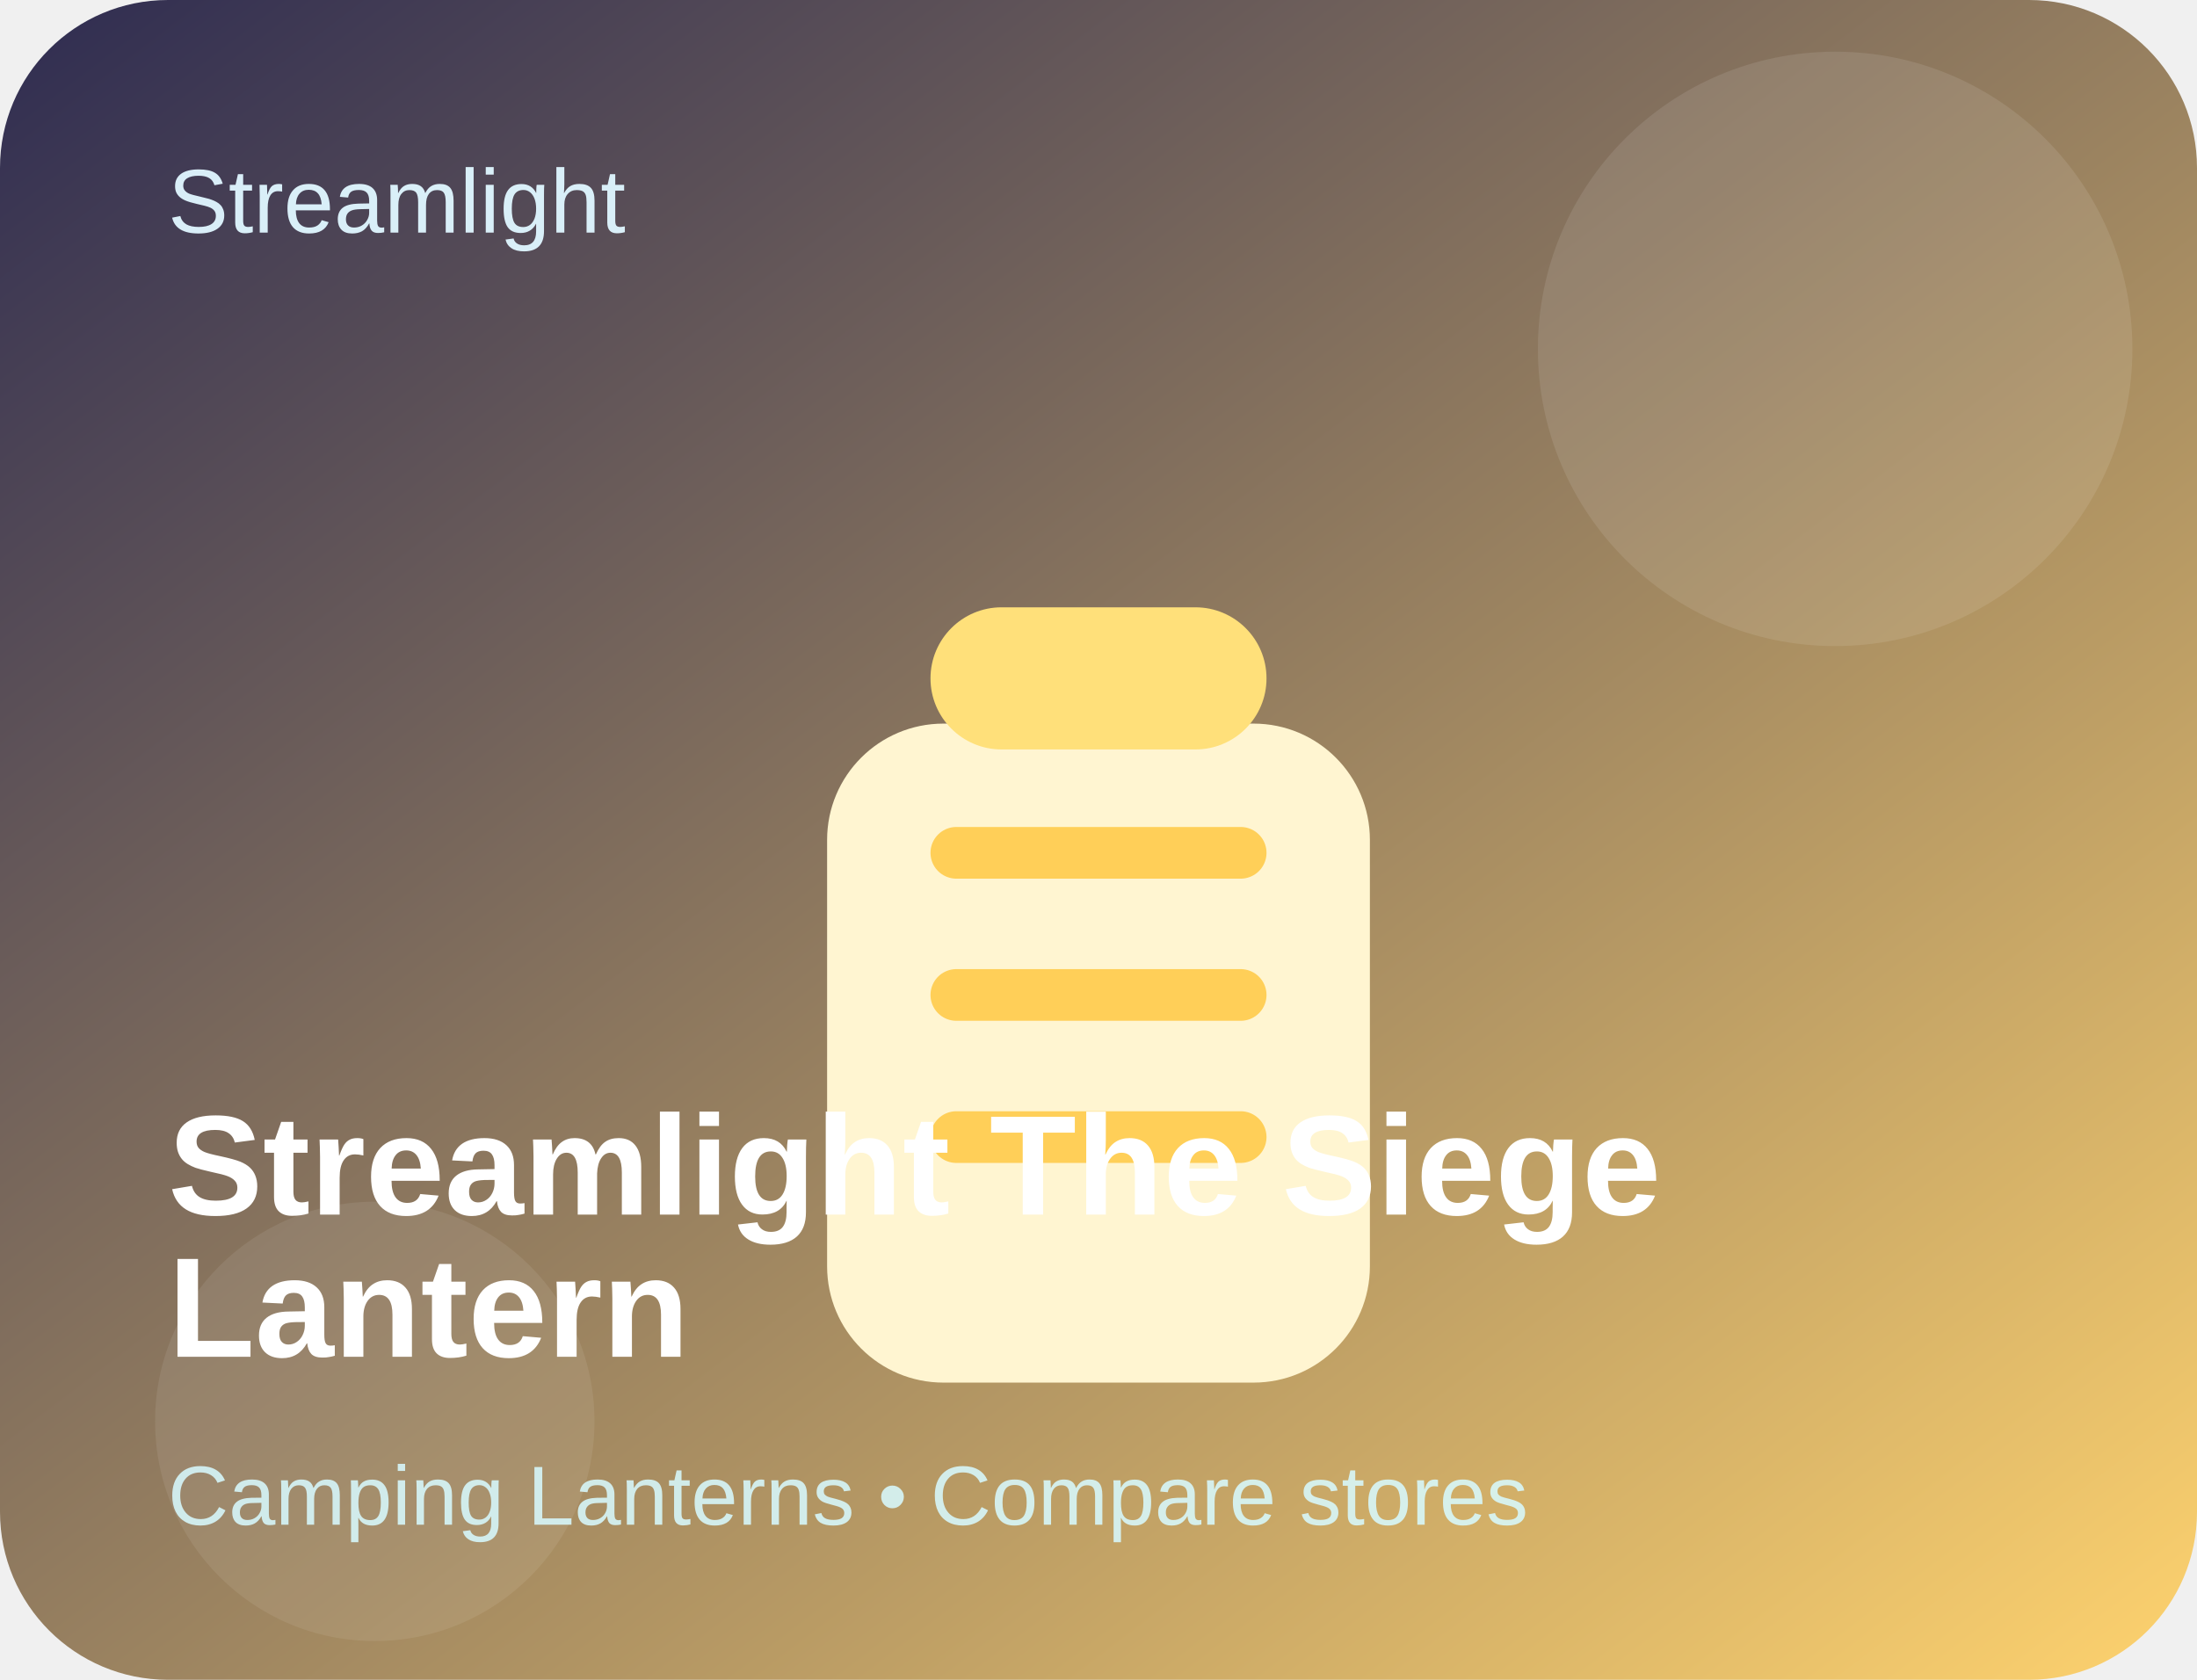
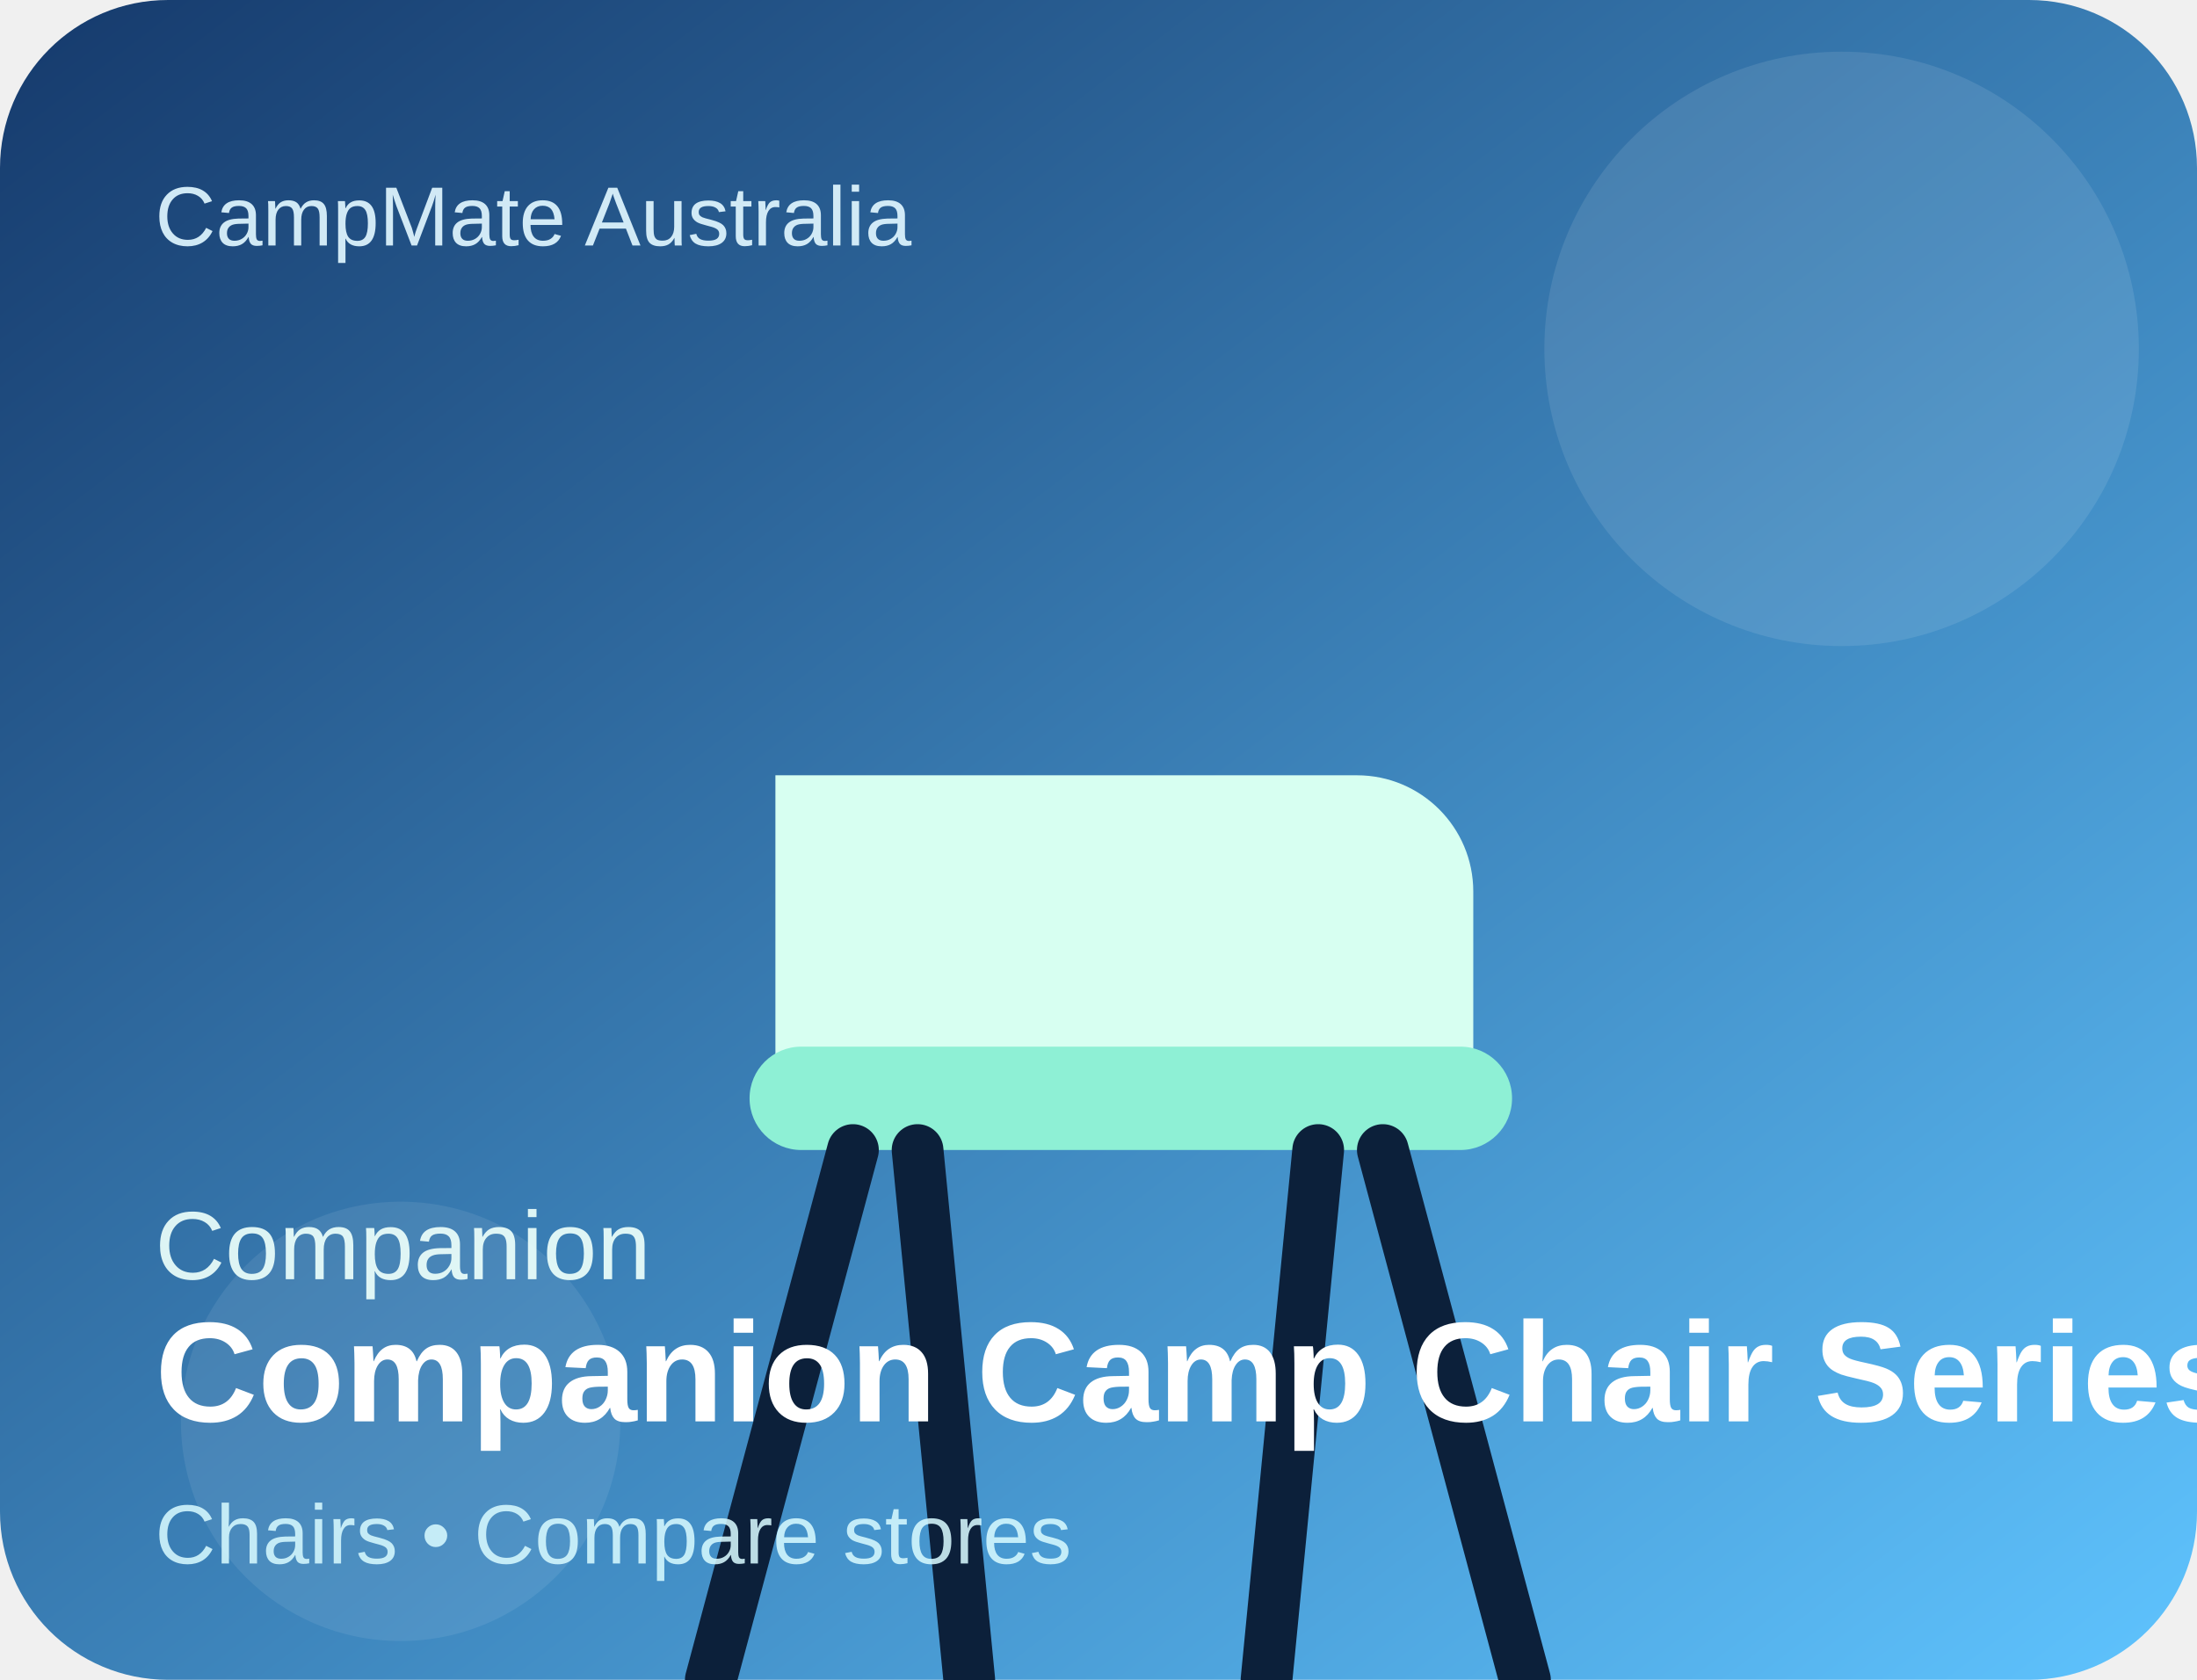
- <svg xmlns="http://www.w3.org/2000/svg" viewBox="0 0 340 260" role="img" aria-label="Streamlight The Siege Lantern">
+ <svg xmlns="http://www.w3.org/2000/svg" viewBox="0 0 340 260" role="img" aria-label="Companion Camp Chair Series 1 8">
  <defs>
    <linearGradient id="g" x1="0" y1="0" x2="1" y2="1">
-       <stop offset="0%" stop-color="#2d2b51" />
-       <stop offset="100%" stop-color="#ffd36e" />
+       <stop offset="0%" stop-color="#15396b" />
+       <stop offset="100%" stop-color="#5fc4ff" />
    </linearGradient>
  </defs>
  <rect width="340" height="260" rx="26" fill="url(#g)" />
-   <circle cx="284" cy="54" r="46" fill="#ffffff" opacity="0.10" />
-   <circle cx="58" cy="220" r="34" fill="#ffffff" opacity="0.08" />
-   <rect x="128" y="112" width="84" height="102" rx="18" fill="#fff5d1" />
-   <rect x="144" y="94" width="52" height="22" rx="11" fill="#ffe07a" />
-   <path d="M148 132 H192" stroke="#ffcf58" stroke-width="8" stroke-linecap="round" />
-   <path d="M148 154 H192" stroke="#ffcf58" stroke-width="8" stroke-linecap="round" />
-   <path d="M148 176 H192" stroke="#ffcf58" stroke-width="8" stroke-linecap="round" />
-   <text x="26" y="36" font-family="Arial, Helvetica, sans-serif" font-size="14" fill="#dff6ff" opacity="0.96">Streamlight</text>
-   <text x="26" y="188" font-family="Arial, Helvetica, sans-serif" font-size="22" font-weight="700" fill="#ffffff">Streamlight The Siege</text>
-   <text x="26" y="210" font-family="Arial, Helvetica, sans-serif" font-size="22" font-weight="700" fill="#ffffff">Lantern</text>
-   <text x="26" y="236" font-family="Arial, Helvetica, sans-serif" font-size="13" fill="#d8faff" opacity="0.86">Camping Lanterns • Compare stores</text>
+   <circle cx="285" cy="54" r="46" fill="#ffffff" opacity="0.10" />
+   <circle cx="62" cy="220" r="34" fill="#ffffff" opacity="0.08" />
+   <path d="M120 120 h90 a18 18 0 0 1 18 18 v26 h-108z" fill="#d7fff1" />
+   <rect x="116" y="162" width="118" height="16" rx="8" fill="#8ef0d5" />
+   <path d="M132 178 L110 260 M214 178 L236 260 M142 178 L150 260 M204 178 L196 260" stroke="#0c203a" stroke-width="8" stroke-linecap="round" />
+   <text x="24" y="38" font-family="Arial, Helvetica, sans-serif" font-size="13" fill="#dff6ff" opacity="0.92">CampMate Australia</text>
+   <text x="24" y="198" font-family="Arial, Helvetica, sans-serif" font-size="15" fill="#ecfffb" opacity="0.92">Companion</text>
+   <text x="24" y="220" font-family="Arial, Helvetica, sans-serif" font-size="22" font-weight="700" fill="#ffffff">Companion Camp Chair Series </text>
+   <text x="24" y="242" font-family="Arial, Helvetica, sans-serif" font-size="13" fill="#d8faff" opacity="0.86">Chairs • Compare stores</text>
</svg>
